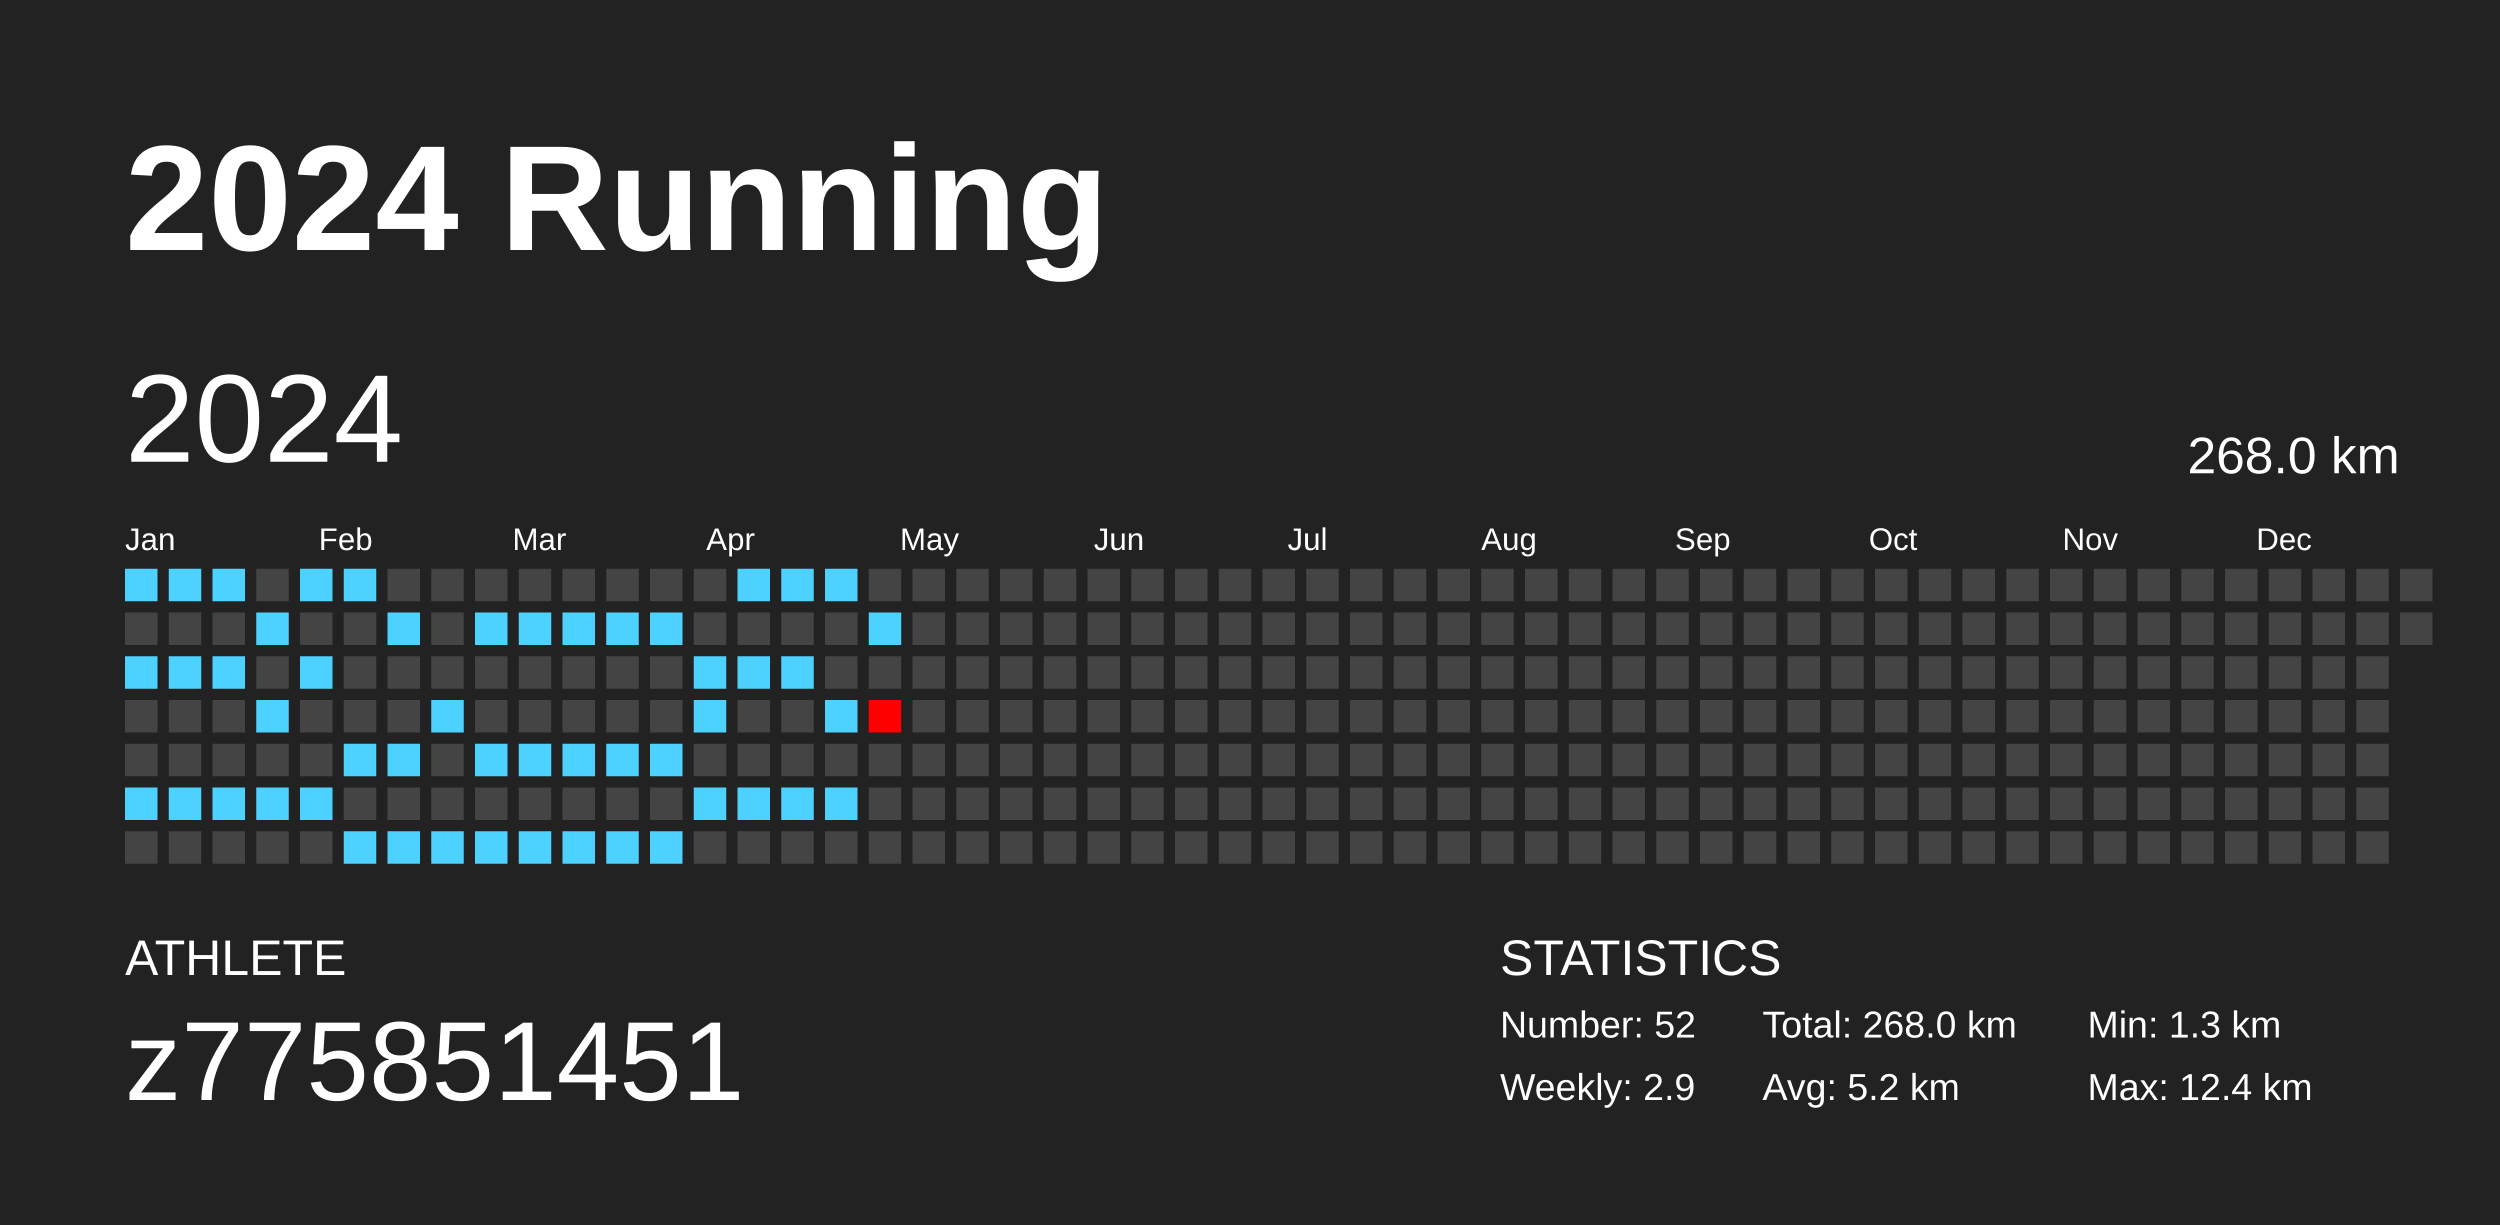
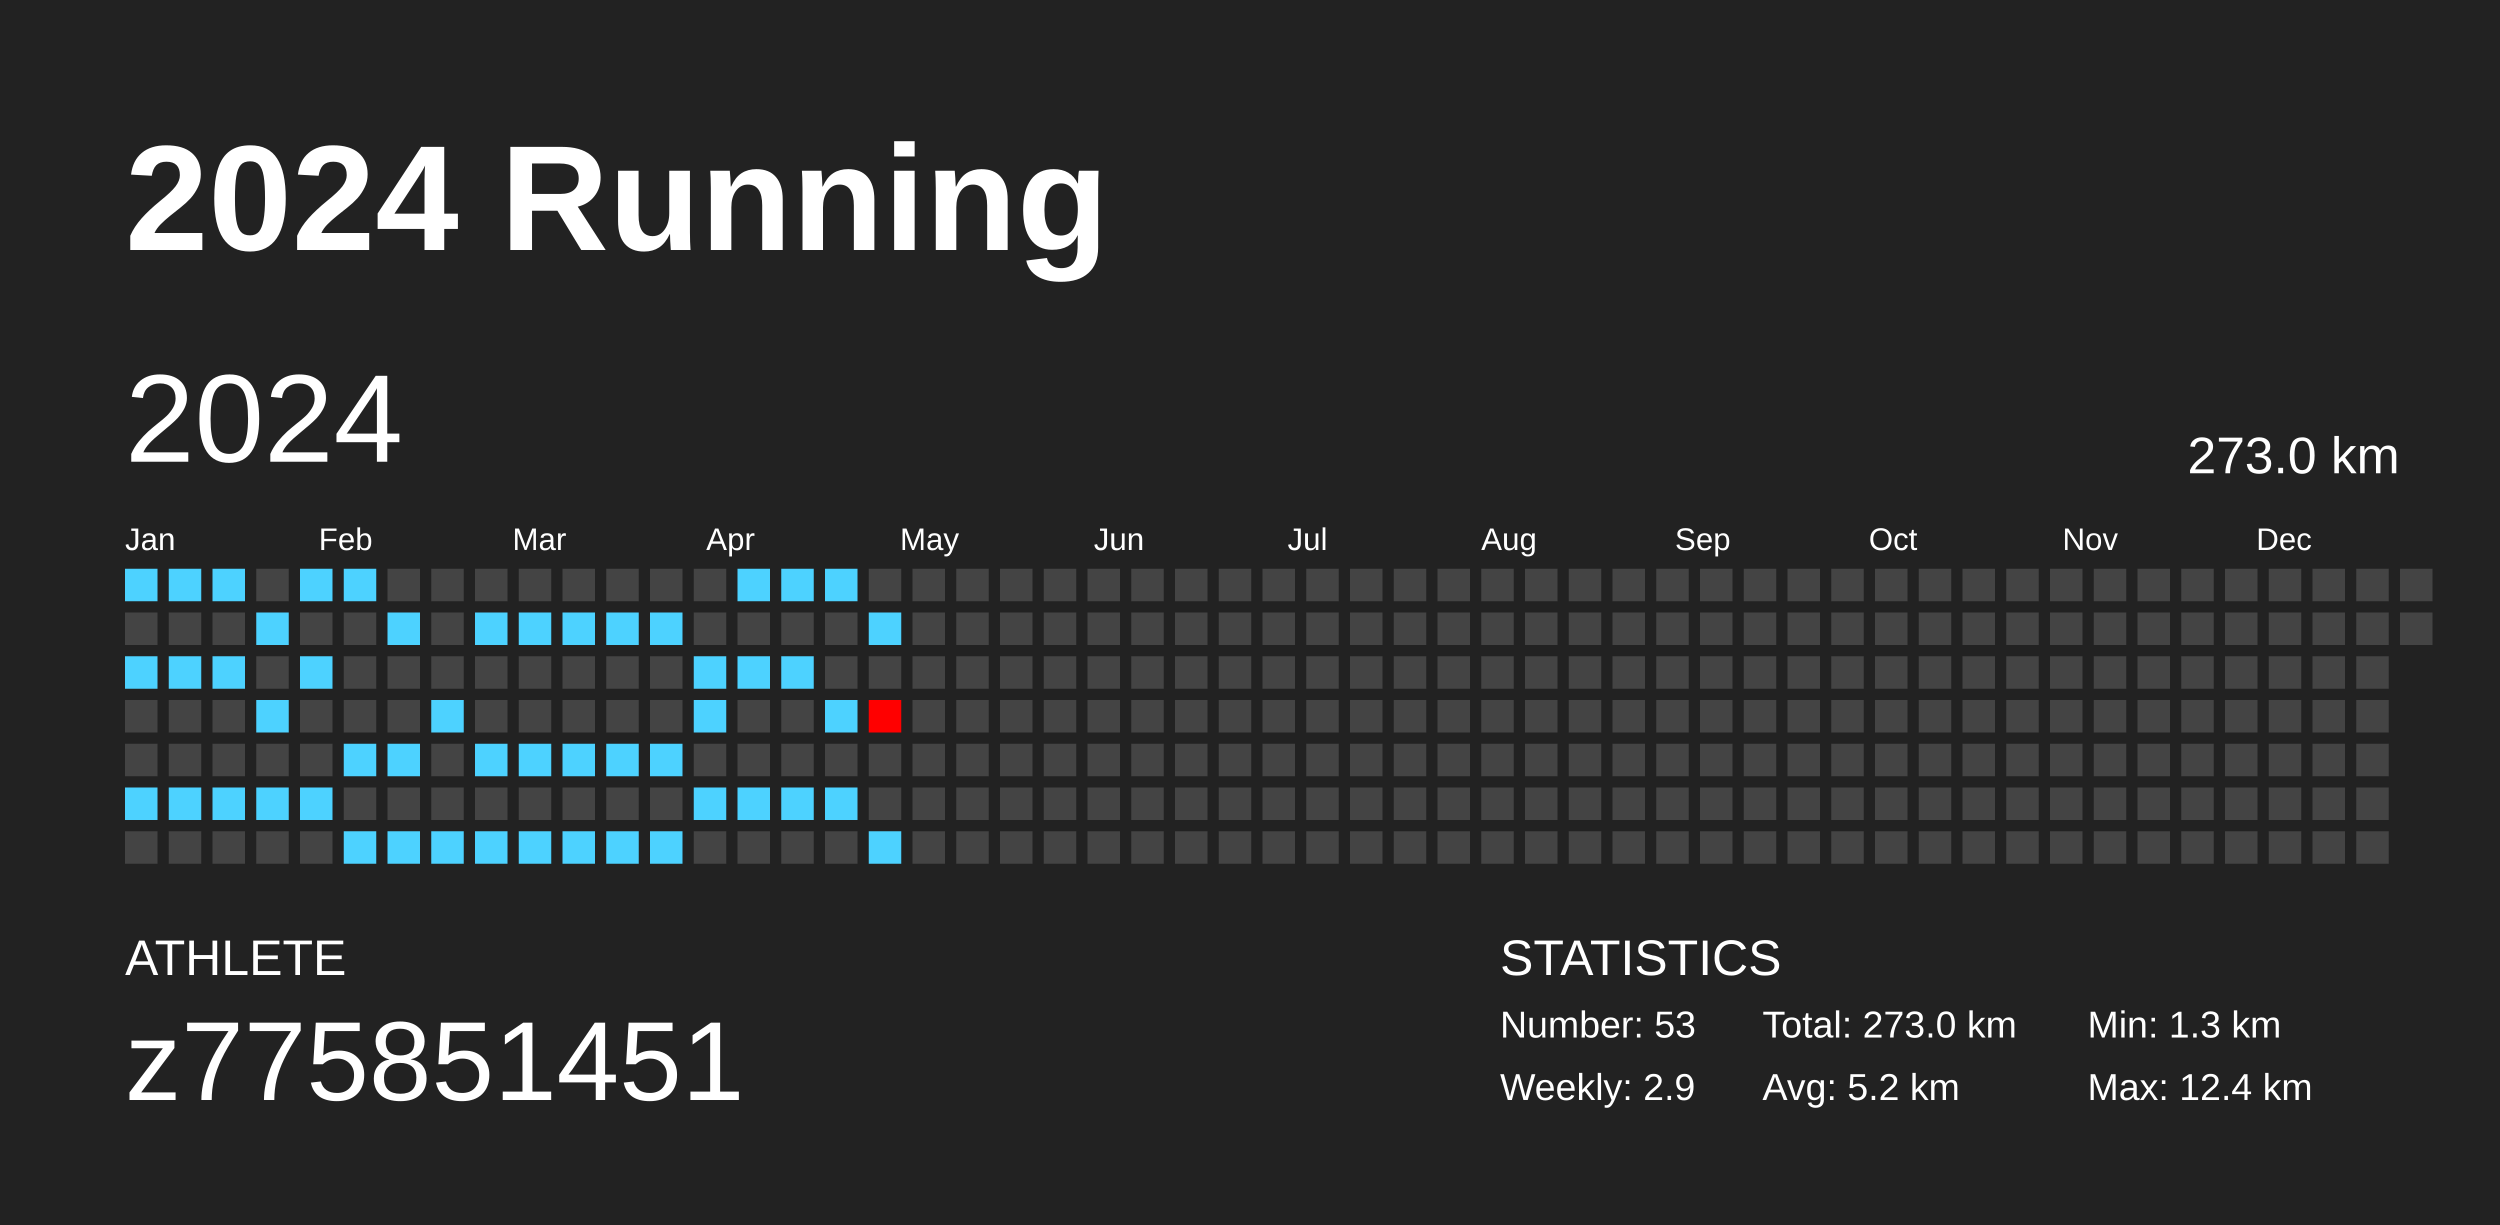
<svg xmlns="http://www.w3.org/2000/svg" baseProfile="full" height="98mm" version="1.1" viewBox="0,0,200,98" width="200mm">
  <defs />
  <rect fill="#222222" height="98" width="200" x="0" y="0" />
  <text fill="#FFFFFF" style="font-size:12px; font-family:Arial; font-weight:bold;" x="10" y="20">2024 Running</text>
  <text fill="#FFFFFF" style="font-size:4px; font-family:Arial" x="10" y="78">ATHLETE</text>
  <text fill="#FFFFFF" style="font-size:9px; font-family:Arial" x="10" y="88">z775851451</text>
  <text fill="#FFFFFF" style="font-size:4px; font-family:Arial" x="120" y="78">STATISTICS</text>
-   <text fill="#FFFFFF" style="font-size:3px; font-family:Arial" x="120" y="83">Number: 52</text>
+   <text fill="#FFFFFF" style="font-size:3px; font-family:Arial" x="120" y="83">Number: 53</text>
  <text fill="#FFFFFF" style="font-size:3px; font-family:Arial" x="120" y="88">Weekly: 2.9</text>
-   <text fill="#FFFFFF" style="font-size:3px; font-family:Arial" x="141" y="83">Total: 268.0 km</text>
+   <text fill="#FFFFFF" style="font-size:3px; font-family:Arial" x="141" y="83">Total: 273.0 km</text>
  <text fill="#FFFFFF" style="font-size:3px; font-family:Arial" x="141" y="88">Avg: 5.2 km</text>
  <text fill="#FFFFFF" style="font-size:3px; font-family:Arial" x="167" y="83">Min: 1.3 km</text>
  <text fill="#FFFFFF" style="font-size:3px; font-family:Arial" x="167" y="88">Max: 12.4 km</text>
  <text dominant-baseline="hanging" fill="#FFFFFF" style="font-size:10.0px; font-family:Arial;" x="10" y="30">2024</text>
-   <text dominant-baseline="hanging" fill="#FFFFFF" style="font-size:4.125px; font-family:Arial;" x="175" y="35">268.0 km</text>
+   <text dominant-baseline="hanging" fill="#FFFFFF" style="font-size:4.125px; font-family:Arial;" x="175" y="35">273.0 km</text>
  <text fill="#FFFFFF" style="font-size:2.5px; font-family:Arial" x="10.0" y="44">Jan</text>
  <text fill="#FFFFFF" style="font-size:2.5px; font-family:Arial" x="25.5" y="44">Feb</text>
  <text fill="#FFFFFF" style="font-size:2.5px; font-family:Arial" x="41.0" y="44">Mar</text>
  <text fill="#FFFFFF" style="font-size:2.5px; font-family:Arial" x="56.5" y="44">Apr</text>
  <text fill="#FFFFFF" style="font-size:2.5px; font-family:Arial" x="72.0" y="44">May</text>
  <text fill="#FFFFFF" style="font-size:2.5px; font-family:Arial" x="87.5" y="44">Jun</text>
  <text fill="#FFFFFF" style="font-size:2.5px; font-family:Arial" x="103.0" y="44">Jul</text>
  <text fill="#FFFFFF" style="font-size:2.5px; font-family:Arial" x="118.5" y="44">Aug</text>
  <text fill="#FFFFFF" style="font-size:2.5px; font-family:Arial" x="134.0" y="44">Sep</text>
  <text fill="#FFFFFF" style="font-size:2.5px; font-family:Arial" x="149.5" y="44">Oct</text>
  <text fill="#FFFFFF" style="font-size:2.5px; font-family:Arial" x="165.0" y="44">Nov</text>
  <text fill="#FFFFFF" style="font-size:2.5px; font-family:Arial" x="180.5" y="44">Dec</text>
  <rect fill="#4dd2ff" height="2.6" width="2.6" x="10.0" y="45.5" />
  <rect fill="#444444" height="2.6" width="2.6" x="10.0" y="49.0" />
  <rect fill="#4dd2ff" height="2.6" width="2.6" x="10.0" y="52.5" />
  <rect fill="#444444" height="2.6" width="2.6" x="10.0" y="56.0" />
  <rect fill="#444444" height="2.6" width="2.6" x="10.0" y="59.5" />
  <rect fill="#4dd2ff" height="2.6" width="2.6" x="10.0" y="63.0" />
  <rect fill="#444444" height="2.6" width="2.6" x="10.0" y="66.5" />
  <rect fill="#4dd2ff" height="2.6" width="2.6" x="13.5" y="45.5" />
  <rect fill="#444444" height="2.6" width="2.6" x="13.5" y="49.0" />
  <rect fill="#4dd2ff" height="2.6" width="2.6" x="13.5" y="52.5" />
  <rect fill="#444444" height="2.6" width="2.6" x="13.5" y="56.0" />
  <rect fill="#444444" height="2.6" width="2.6" x="13.5" y="59.5" />
  <rect fill="#4dd2ff" height="2.6" width="2.6" x="13.5" y="63.0" />
  <rect fill="#444444" height="2.6" width="2.6" x="13.5" y="66.5" />
  <rect fill="#4dd2ff" height="2.6" width="2.6" x="17.0" y="45.5" />
  <rect fill="#444444" height="2.6" width="2.6" x="17.0" y="49.0" />
  <rect fill="#4dd2ff" height="2.6" width="2.6" x="17.0" y="52.5" />
  <rect fill="#444444" height="2.6" width="2.6" x="17.0" y="56.0" />
  <rect fill="#444444" height="2.6" width="2.6" x="17.0" y="59.5" />
  <rect fill="#4dd2ff" height="2.6" width="2.6" x="17.0" y="63.0" />
  <rect fill="#444444" height="2.6" width="2.6" x="17.0" y="66.5" />
  <rect fill="#444444" height="2.6" width="2.6" x="20.5" y="45.5" />
  <rect fill="#4dd2ff" height="2.6" width="2.6" x="20.5" y="49.0" />
  <rect fill="#444444" height="2.6" width="2.6" x="20.5" y="52.5" />
  <rect fill="#4dd2ff" height="2.6" width="2.6" x="20.5" y="56.0" />
  <rect fill="#444444" height="2.6" width="2.6" x="20.5" y="59.5" />
  <rect fill="#4dd2ff" height="2.6" width="2.6" x="20.5" y="63.0" />
  <rect fill="#444444" height="2.6" width="2.6" x="20.5" y="66.5" />
  <rect fill="#4dd2ff" height="2.6" width="2.6" x="24.0" y="45.5" />
  <rect fill="#444444" height="2.6" width="2.6" x="24.0" y="49.0" />
  <rect fill="#4dd2ff" height="2.6" width="2.6" x="24.0" y="52.5" />
  <rect fill="#444444" height="2.6" width="2.6" x="24.0" y="56.0" />
  <rect fill="#444444" height="2.6" width="2.6" x="24.0" y="59.5" />
  <rect fill="#4dd2ff" height="2.6" width="2.6" x="24.0" y="63.0" />
  <rect fill="#444444" height="2.6" width="2.6" x="24.0" y="66.5" />
  <rect fill="#4dd2ff" height="2.6" width="2.6" x="27.5" y="45.5" />
  <rect fill="#444444" height="2.6" width="2.6" x="27.5" y="49.0" />
  <rect fill="#444444" height="2.6" width="2.6" x="27.5" y="52.5" />
  <rect fill="#444444" height="2.6" width="2.6" x="27.5" y="56.0" />
  <rect fill="#4dd2ff" height="2.6" width="2.6" x="27.5" y="59.5" />
  <rect fill="#444444" height="2.6" width="2.6" x="27.5" y="63.0" />
  <rect fill="#4dd2ff" height="2.6" width="2.6" x="27.5" y="66.5" />
  <rect fill="#444444" height="2.6" width="2.6" x="31.0" y="45.5" />
  <rect fill="#4dd2ff" height="2.6" width="2.6" x="31.0" y="49.0" />
  <rect fill="#444444" height="2.6" width="2.6" x="31.0" y="52.5" />
  <rect fill="#444444" height="2.6" width="2.6" x="31.0" y="56.0" />
  <rect fill="#4dd2ff" height="2.6" width="2.6" x="31.0" y="59.5" />
  <rect fill="#444444" height="2.6" width="2.6" x="31.0" y="63.0" />
  <rect fill="#4dd2ff" height="2.6" width="2.6" x="31.0" y="66.5" />
  <rect fill="#444444" height="2.6" width="2.6" x="34.5" y="45.5" />
  <rect fill="#444444" height="2.6" width="2.6" x="34.5" y="49.0" />
  <rect fill="#444444" height="2.6" width="2.6" x="34.5" y="52.5" />
  <rect fill="#4dd2ff" height="2.6" width="2.6" x="34.5" y="56.0" />
  <rect fill="#444444" height="2.6" width="2.6" x="34.5" y="59.5" />
  <rect fill="#444444" height="2.6" width="2.6" x="34.5" y="63.0" />
  <rect fill="#4dd2ff" height="2.6" width="2.6" x="34.5" y="66.5" />
  <rect fill="#444444" height="2.6" width="2.6" x="38.0" y="45.5" />
  <rect fill="#4dd2ff" height="2.6" width="2.6" x="38.0" y="49.0" />
  <rect fill="#444444" height="2.6" width="2.6" x="38.0" y="52.5" />
  <rect fill="#444444" height="2.6" width="2.6" x="38.0" y="56.0" />
  <rect fill="#4dd2ff" height="2.6" width="2.6" x="38.0" y="59.5" />
  <rect fill="#444444" height="2.6" width="2.6" x="38.0" y="63.0" />
  <rect fill="#4dd2ff" height="2.6" width="2.6" x="38.0" y="66.5" />
  <rect fill="#444444" height="2.6" width="2.6" x="41.5" y="45.5" />
  <rect fill="#4dd2ff" height="2.6" width="2.6" x="41.5" y="49.0" />
  <rect fill="#444444" height="2.6" width="2.6" x="41.5" y="52.5" />
  <rect fill="#444444" height="2.6" width="2.6" x="41.5" y="56.0" />
  <rect fill="#4dd2ff" height="2.6" width="2.6" x="41.5" y="59.5" />
  <rect fill="#444444" height="2.6" width="2.6" x="41.5" y="63.0" />
  <rect fill="#4dd2ff" height="2.6" width="2.6" x="41.5" y="66.5" />
  <rect fill="#444444" height="2.6" width="2.6" x="45.0" y="45.5" />
  <rect fill="#4dd2ff" height="2.6" width="2.6" x="45.0" y="49.0" />
  <rect fill="#444444" height="2.6" width="2.6" x="45.0" y="52.5" />
  <rect fill="#444444" height="2.6" width="2.6" x="45.0" y="56.0" />
  <rect fill="#4dd2ff" height="2.6" width="2.6" x="45.0" y="59.5" />
  <rect fill="#444444" height="2.6" width="2.6" x="45.0" y="63.0" />
  <rect fill="#4dd2ff" height="2.6" width="2.6" x="45.0" y="66.5" />
  <rect fill="#444444" height="2.6" width="2.6" x="48.5" y="45.5" />
  <rect fill="#4dd2ff" height="2.6" width="2.6" x="48.5" y="49.0" />
  <rect fill="#444444" height="2.6" width="2.6" x="48.5" y="52.5" />
  <rect fill="#444444" height="2.6" width="2.6" x="48.5" y="56.0" />
  <rect fill="#4dd2ff" height="2.6" width="2.6" x="48.5" y="59.5" />
  <rect fill="#444444" height="2.6" width="2.6" x="48.5" y="63.0" />
  <rect fill="#4dd2ff" height="2.6" width="2.6" x="48.5" y="66.5" />
  <rect fill="#444444" height="2.6" width="2.6" x="52.0" y="45.5" />
  <rect fill="#4dd2ff" height="2.6" width="2.6" x="52.0" y="49.0" />
  <rect fill="#444444" height="2.6" width="2.6" x="52.0" y="52.5" />
  <rect fill="#444444" height="2.6" width="2.6" x="52.0" y="56.0" />
  <rect fill="#4dd2ff" height="2.6" width="2.6" x="52.0" y="59.5" />
  <rect fill="#444444" height="2.6" width="2.6" x="52.0" y="63.0" />
  <rect fill="#4dd2ff" height="2.6" width="2.6" x="52.0" y="66.5" />
  <rect fill="#444444" height="2.6" width="2.6" x="55.5" y="45.5" />
  <rect fill="#444444" height="2.6" width="2.6" x="55.5" y="49.0" />
  <rect fill="#4dd2ff" height="2.6" width="2.6" x="55.5" y="52.5" />
  <rect fill="#4dd2ff" height="2.6" width="2.6" x="55.5" y="56.0" />
  <rect fill="#444444" height="2.6" width="2.6" x="55.5" y="59.5" />
  <rect fill="#4dd2ff" height="2.6" width="2.6" x="55.5" y="63.0" />
  <rect fill="#444444" height="2.6" width="2.6" x="55.5" y="66.5" />
  <rect fill="#4dd2ff" height="2.6" width="2.6" x="59.0" y="45.5" />
  <rect fill="#444444" height="2.6" width="2.6" x="59.0" y="49.0" />
  <rect fill="#4dd2ff" height="2.6" width="2.6" x="59.0" y="52.5" />
  <rect fill="#444444" height="2.6" width="2.6" x="59.0" y="56.0" />
  <rect fill="#444444" height="2.6" width="2.6" x="59.0" y="59.5" />
  <rect fill="#4dd2ff" height="2.6" width="2.6" x="59.0" y="63.0" />
  <rect fill="#444444" height="2.6" width="2.6" x="59.0" y="66.5" />
  <rect fill="#4dd2ff" height="2.6" width="2.6" x="62.5" y="45.5" />
  <rect fill="#444444" height="2.6" width="2.6" x="62.5" y="49.0" />
  <rect fill="#4dd2ff" height="2.6" width="2.6" x="62.5" y="52.5" />
  <rect fill="#444444" height="2.6" width="2.6" x="62.5" y="56.0" />
  <rect fill="#444444" height="2.6" width="2.6" x="62.5" y="59.5" />
  <rect fill="#4dd2ff" height="2.6" width="2.6" x="62.5" y="63.0" />
  <rect fill="#444444" height="2.6" width="2.6" x="62.5" y="66.5" />
  <rect fill="#4dd2ff" height="2.6" width="2.6" x="66.0" y="45.5" />
  <rect fill="#444444" height="2.6" width="2.6" x="66.0" y="49.0" />
  <rect fill="#444444" height="2.6" width="2.6" x="66.0" y="52.5" />
  <rect fill="#4dd2ff" height="2.6" width="2.6" x="66.0" y="56.0" />
  <rect fill="#444444" height="2.6" width="2.6" x="66.0" y="59.5" />
  <rect fill="#4dd2ff" height="2.6" width="2.6" x="66.0" y="63.0" />
  <rect fill="#444444" height="2.6" width="2.6" x="66.0" y="66.5" />
  <rect fill="#444444" height="2.6" width="2.6" x="69.5" y="45.5" />
  <rect fill="#4dd2ff" height="2.6" width="2.6" x="69.5" y="49.0" />
  <rect fill="#444444" height="2.6" width="2.6" x="69.5" y="52.5" />
  <rect fill="#ff0000" height="2.6" width="2.6" x="69.5" y="56.0" />
  <rect fill="#444444" height="2.6" width="2.6" x="69.5" y="59.5" />
  <rect fill="#444444" height="2.6" width="2.6" x="69.5" y="63.0" />
-   <rect fill="#444444" height="2.6" width="2.6" x="69.5" y="66.5" />
+   <rect fill="#4dd2ff" height="2.6" width="2.6" x="69.5" y="66.5" />
  <rect fill="#444444" height="2.6" width="2.6" x="73.0" y="45.5" />
  <rect fill="#444444" height="2.6" width="2.6" x="73.0" y="49.0" />
  <rect fill="#444444" height="2.6" width="2.6" x="73.0" y="52.5" />
  <rect fill="#444444" height="2.6" width="2.6" x="73.0" y="56.0" />
  <rect fill="#444444" height="2.6" width="2.6" x="73.0" y="59.5" />
  <rect fill="#444444" height="2.6" width="2.6" x="73.0" y="63.0" />
  <rect fill="#444444" height="2.6" width="2.6" x="73.0" y="66.5" />
  <rect fill="#444444" height="2.6" width="2.6" x="76.5" y="45.5" />
  <rect fill="#444444" height="2.6" width="2.6" x="76.5" y="49.0" />
  <rect fill="#444444" height="2.6" width="2.6" x="76.5" y="52.5" />
  <rect fill="#444444" height="2.6" width="2.6" x="76.5" y="56.0" />
  <rect fill="#444444" height="2.6" width="2.6" x="76.5" y="59.5" />
  <rect fill="#444444" height="2.6" width="2.6" x="76.5" y="63.0" />
  <rect fill="#444444" height="2.6" width="2.6" x="76.5" y="66.5" />
  <rect fill="#444444" height="2.6" width="2.6" x="80.0" y="45.5" />
  <rect fill="#444444" height="2.6" width="2.6" x="80.0" y="49.0" />
  <rect fill="#444444" height="2.6" width="2.6" x="80.0" y="52.5" />
  <rect fill="#444444" height="2.6" width="2.6" x="80.0" y="56.0" />
  <rect fill="#444444" height="2.6" width="2.6" x="80.0" y="59.5" />
  <rect fill="#444444" height="2.6" width="2.6" x="80.0" y="63.0" />
  <rect fill="#444444" height="2.6" width="2.6" x="80.0" y="66.5" />
  <rect fill="#444444" height="2.6" width="2.6" x="83.5" y="45.5" />
  <rect fill="#444444" height="2.6" width="2.6" x="83.5" y="49.0" />
  <rect fill="#444444" height="2.6" width="2.6" x="83.5" y="52.5" />
  <rect fill="#444444" height="2.6" width="2.6" x="83.5" y="56.0" />
  <rect fill="#444444" height="2.6" width="2.6" x="83.5" y="59.5" />
  <rect fill="#444444" height="2.6" width="2.6" x="83.5" y="63.0" />
  <rect fill="#444444" height="2.6" width="2.6" x="83.5" y="66.5" />
  <rect fill="#444444" height="2.6" width="2.6" x="87.0" y="45.5" />
  <rect fill="#444444" height="2.6" width="2.6" x="87.0" y="49.0" />
  <rect fill="#444444" height="2.6" width="2.6" x="87.0" y="52.5" />
  <rect fill="#444444" height="2.6" width="2.6" x="87.0" y="56.0" />
  <rect fill="#444444" height="2.6" width="2.6" x="87.0" y="59.5" />
  <rect fill="#444444" height="2.6" width="2.6" x="87.0" y="63.0" />
  <rect fill="#444444" height="2.6" width="2.6" x="87.0" y="66.5" />
  <rect fill="#444444" height="2.6" width="2.6" x="90.5" y="45.5" />
  <rect fill="#444444" height="2.6" width="2.6" x="90.5" y="49.0" />
  <rect fill="#444444" height="2.6" width="2.6" x="90.5" y="52.5" />
  <rect fill="#444444" height="2.6" width="2.6" x="90.5" y="56.0" />
  <rect fill="#444444" height="2.6" width="2.6" x="90.5" y="59.5" />
  <rect fill="#444444" height="2.6" width="2.6" x="90.5" y="63.0" />
  <rect fill="#444444" height="2.6" width="2.6" x="90.5" y="66.5" />
  <rect fill="#444444" height="2.6" width="2.6" x="94.0" y="45.5" />
  <rect fill="#444444" height="2.6" width="2.6" x="94.0" y="49.0" />
  <rect fill="#444444" height="2.6" width="2.6" x="94.0" y="52.5" />
  <rect fill="#444444" height="2.6" width="2.6" x="94.0" y="56.0" />
  <rect fill="#444444" height="2.6" width="2.6" x="94.0" y="59.5" />
  <rect fill="#444444" height="2.6" width="2.6" x="94.0" y="63.0" />
  <rect fill="#444444" height="2.6" width="2.6" x="94.0" y="66.5" />
  <rect fill="#444444" height="2.6" width="2.6" x="97.5" y="45.5" />
  <rect fill="#444444" height="2.6" width="2.6" x="97.5" y="49.0" />
  <rect fill="#444444" height="2.6" width="2.6" x="97.5" y="52.5" />
  <rect fill="#444444" height="2.6" width="2.6" x="97.5" y="56.0" />
  <rect fill="#444444" height="2.6" width="2.6" x="97.5" y="59.5" />
  <rect fill="#444444" height="2.6" width="2.6" x="97.5" y="63.0" />
  <rect fill="#444444" height="2.6" width="2.6" x="97.5" y="66.5" />
  <rect fill="#444444" height="2.6" width="2.6" x="101.0" y="45.5" />
  <rect fill="#444444" height="2.6" width="2.6" x="101.0" y="49.0" />
  <rect fill="#444444" height="2.6" width="2.6" x="101.0" y="52.5" />
  <rect fill="#444444" height="2.6" width="2.6" x="101.0" y="56.0" />
  <rect fill="#444444" height="2.6" width="2.6" x="101.0" y="59.5" />
  <rect fill="#444444" height="2.6" width="2.6" x="101.0" y="63.0" />
  <rect fill="#444444" height="2.6" width="2.6" x="101.0" y="66.5" />
  <rect fill="#444444" height="2.6" width="2.6" x="104.5" y="45.5" />
  <rect fill="#444444" height="2.6" width="2.6" x="104.5" y="49.0" />
  <rect fill="#444444" height="2.6" width="2.6" x="104.5" y="52.5" />
  <rect fill="#444444" height="2.6" width="2.6" x="104.5" y="56.0" />
  <rect fill="#444444" height="2.6" width="2.6" x="104.5" y="59.5" />
  <rect fill="#444444" height="2.6" width="2.6" x="104.5" y="63.0" />
  <rect fill="#444444" height="2.6" width="2.6" x="104.5" y="66.5" />
  <rect fill="#444444" height="2.6" width="2.6" x="108.0" y="45.5" />
  <rect fill="#444444" height="2.6" width="2.6" x="108.0" y="49.0" />
  <rect fill="#444444" height="2.6" width="2.6" x="108.0" y="52.5" />
  <rect fill="#444444" height="2.6" width="2.6" x="108.0" y="56.0" />
  <rect fill="#444444" height="2.6" width="2.6" x="108.0" y="59.5" />
  <rect fill="#444444" height="2.6" width="2.6" x="108.0" y="63.0" />
  <rect fill="#444444" height="2.6" width="2.6" x="108.0" y="66.5" />
  <rect fill="#444444" height="2.6" width="2.6" x="111.5" y="45.5" />
  <rect fill="#444444" height="2.6" width="2.6" x="111.5" y="49.0" />
  <rect fill="#444444" height="2.6" width="2.6" x="111.5" y="52.5" />
  <rect fill="#444444" height="2.6" width="2.6" x="111.5" y="56.0" />
  <rect fill="#444444" height="2.6" width="2.6" x="111.5" y="59.5" />
  <rect fill="#444444" height="2.6" width="2.6" x="111.5" y="63.0" />
  <rect fill="#444444" height="2.6" width="2.6" x="111.5" y="66.5" />
  <rect fill="#444444" height="2.6" width="2.6" x="115.0" y="45.5" />
  <rect fill="#444444" height="2.6" width="2.6" x="115.0" y="49.0" />
  <rect fill="#444444" height="2.6" width="2.6" x="115.0" y="52.5" />
  <rect fill="#444444" height="2.6" width="2.6" x="115.0" y="56.0" />
  <rect fill="#444444" height="2.6" width="2.6" x="115.0" y="59.5" />
  <rect fill="#444444" height="2.6" width="2.6" x="115.0" y="63.0" />
  <rect fill="#444444" height="2.6" width="2.6" x="115.0" y="66.5" />
  <rect fill="#444444" height="2.6" width="2.6" x="118.5" y="45.5" />
  <rect fill="#444444" height="2.6" width="2.6" x="118.5" y="49.0" />
  <rect fill="#444444" height="2.6" width="2.6" x="118.5" y="52.5" />
  <rect fill="#444444" height="2.6" width="2.6" x="118.5" y="56.0" />
  <rect fill="#444444" height="2.6" width="2.6" x="118.5" y="59.5" />
  <rect fill="#444444" height="2.6" width="2.6" x="118.5" y="63.0" />
  <rect fill="#444444" height="2.6" width="2.6" x="118.5" y="66.5" />
  <rect fill="#444444" height="2.6" width="2.6" x="122.0" y="45.5" />
  <rect fill="#444444" height="2.6" width="2.6" x="122.0" y="49.0" />
  <rect fill="#444444" height="2.6" width="2.6" x="122.0" y="52.5" />
  <rect fill="#444444" height="2.6" width="2.6" x="122.0" y="56.0" />
  <rect fill="#444444" height="2.6" width="2.6" x="122.0" y="59.5" />
  <rect fill="#444444" height="2.6" width="2.6" x="122.0" y="63.0" />
  <rect fill="#444444" height="2.6" width="2.6" x="122.0" y="66.5" />
  <rect fill="#444444" height="2.6" width="2.6" x="125.5" y="45.5" />
  <rect fill="#444444" height="2.6" width="2.6" x="125.5" y="49.0" />
  <rect fill="#444444" height="2.6" width="2.6" x="125.5" y="52.5" />
  <rect fill="#444444" height="2.6" width="2.6" x="125.5" y="56.0" />
  <rect fill="#444444" height="2.6" width="2.6" x="125.5" y="59.5" />
  <rect fill="#444444" height="2.6" width="2.6" x="125.5" y="63.0" />
  <rect fill="#444444" height="2.6" width="2.6" x="125.5" y="66.5" />
  <rect fill="#444444" height="2.6" width="2.6" x="129.0" y="45.5" />
  <rect fill="#444444" height="2.6" width="2.6" x="129.0" y="49.0" />
  <rect fill="#444444" height="2.6" width="2.6" x="129.0" y="52.5" />
  <rect fill="#444444" height="2.6" width="2.6" x="129.0" y="56.0" />
  <rect fill="#444444" height="2.6" width="2.6" x="129.0" y="59.5" />
  <rect fill="#444444" height="2.6" width="2.6" x="129.0" y="63.0" />
  <rect fill="#444444" height="2.6" width="2.6" x="129.0" y="66.5" />
  <rect fill="#444444" height="2.6" width="2.6" x="132.5" y="45.5" />
  <rect fill="#444444" height="2.6" width="2.6" x="132.5" y="49.0" />
  <rect fill="#444444" height="2.6" width="2.6" x="132.5" y="52.5" />
  <rect fill="#444444" height="2.6" width="2.6" x="132.5" y="56.0" />
  <rect fill="#444444" height="2.6" width="2.6" x="132.5" y="59.5" />
  <rect fill="#444444" height="2.6" width="2.6" x="132.5" y="63.0" />
  <rect fill="#444444" height="2.6" width="2.6" x="132.5" y="66.5" />
  <rect fill="#444444" height="2.6" width="2.6" x="136.0" y="45.5" />
  <rect fill="#444444" height="2.6" width="2.6" x="136.0" y="49.0" />
  <rect fill="#444444" height="2.6" width="2.6" x="136.0" y="52.5" />
  <rect fill="#444444" height="2.6" width="2.6" x="136.0" y="56.0" />
  <rect fill="#444444" height="2.6" width="2.6" x="136.0" y="59.5" />
  <rect fill="#444444" height="2.6" width="2.6" x="136.0" y="63.0" />
  <rect fill="#444444" height="2.6" width="2.6" x="136.0" y="66.5" />
  <rect fill="#444444" height="2.6" width="2.6" x="139.5" y="45.5" />
  <rect fill="#444444" height="2.6" width="2.6" x="139.5" y="49.0" />
  <rect fill="#444444" height="2.6" width="2.6" x="139.5" y="52.5" />
  <rect fill="#444444" height="2.6" width="2.6" x="139.5" y="56.0" />
  <rect fill="#444444" height="2.6" width="2.6" x="139.5" y="59.5" />
  <rect fill="#444444" height="2.6" width="2.6" x="139.5" y="63.0" />
  <rect fill="#444444" height="2.6" width="2.6" x="139.5" y="66.5" />
  <rect fill="#444444" height="2.6" width="2.6" x="143.0" y="45.5" />
  <rect fill="#444444" height="2.6" width="2.6" x="143.0" y="49.0" />
  <rect fill="#444444" height="2.6" width="2.6" x="143.0" y="52.5" />
  <rect fill="#444444" height="2.6" width="2.6" x="143.0" y="56.0" />
  <rect fill="#444444" height="2.6" width="2.6" x="143.0" y="59.5" />
  <rect fill="#444444" height="2.6" width="2.6" x="143.0" y="63.0" />
  <rect fill="#444444" height="2.6" width="2.6" x="143.0" y="66.5" />
  <rect fill="#444444" height="2.6" width="2.6" x="146.5" y="45.5" />
  <rect fill="#444444" height="2.6" width="2.6" x="146.5" y="49.0" />
  <rect fill="#444444" height="2.6" width="2.6" x="146.5" y="52.5" />
  <rect fill="#444444" height="2.6" width="2.6" x="146.5" y="56.0" />
  <rect fill="#444444" height="2.6" width="2.6" x="146.5" y="59.5" />
  <rect fill="#444444" height="2.6" width="2.6" x="146.5" y="63.0" />
  <rect fill="#444444" height="2.6" width="2.6" x="146.5" y="66.5" />
  <rect fill="#444444" height="2.6" width="2.6" x="150.0" y="45.5" />
  <rect fill="#444444" height="2.6" width="2.6" x="150.0" y="49.0" />
  <rect fill="#444444" height="2.6" width="2.6" x="150.0" y="52.5" />
  <rect fill="#444444" height="2.6" width="2.6" x="150.0" y="56.0" />
  <rect fill="#444444" height="2.6" width="2.6" x="150.0" y="59.5" />
  <rect fill="#444444" height="2.6" width="2.6" x="150.0" y="63.0" />
  <rect fill="#444444" height="2.6" width="2.6" x="150.0" y="66.5" />
  <rect fill="#444444" height="2.6" width="2.6" x="153.5" y="45.5" />
  <rect fill="#444444" height="2.6" width="2.6" x="153.5" y="49.0" />
  <rect fill="#444444" height="2.6" width="2.6" x="153.5" y="52.5" />
  <rect fill="#444444" height="2.6" width="2.6" x="153.5" y="56.0" />
  <rect fill="#444444" height="2.6" width="2.6" x="153.5" y="59.5" />
  <rect fill="#444444" height="2.6" width="2.6" x="153.5" y="63.0" />
  <rect fill="#444444" height="2.6" width="2.6" x="153.5" y="66.5" />
  <rect fill="#444444" height="2.6" width="2.6" x="157.0" y="45.5" />
  <rect fill="#444444" height="2.6" width="2.6" x="157.0" y="49.0" />
  <rect fill="#444444" height="2.6" width="2.6" x="157.0" y="52.5" />
  <rect fill="#444444" height="2.6" width="2.6" x="157.0" y="56.0" />
  <rect fill="#444444" height="2.6" width="2.6" x="157.0" y="59.5" />
  <rect fill="#444444" height="2.6" width="2.6" x="157.0" y="63.0" />
  <rect fill="#444444" height="2.6" width="2.6" x="157.0" y="66.5" />
  <rect fill="#444444" height="2.6" width="2.6" x="160.5" y="45.5" />
  <rect fill="#444444" height="2.6" width="2.6" x="160.5" y="49.0" />
  <rect fill="#444444" height="2.6" width="2.6" x="160.5" y="52.5" />
  <rect fill="#444444" height="2.6" width="2.6" x="160.5" y="56.0" />
  <rect fill="#444444" height="2.6" width="2.6" x="160.5" y="59.5" />
  <rect fill="#444444" height="2.6" width="2.6" x="160.5" y="63.0" />
  <rect fill="#444444" height="2.6" width="2.6" x="160.5" y="66.5" />
  <rect fill="#444444" height="2.6" width="2.6" x="164.0" y="45.5" />
  <rect fill="#444444" height="2.6" width="2.6" x="164.0" y="49.0" />
  <rect fill="#444444" height="2.6" width="2.6" x="164.0" y="52.5" />
  <rect fill="#444444" height="2.6" width="2.6" x="164.0" y="56.0" />
  <rect fill="#444444" height="2.6" width="2.6" x="164.0" y="59.5" />
  <rect fill="#444444" height="2.6" width="2.6" x="164.0" y="63.0" />
  <rect fill="#444444" height="2.6" width="2.6" x="164.0" y="66.5" />
  <rect fill="#444444" height="2.6" width="2.6" x="167.5" y="45.5" />
  <rect fill="#444444" height="2.6" width="2.6" x="167.5" y="49.0" />
  <rect fill="#444444" height="2.6" width="2.6" x="167.5" y="52.5" />
  <rect fill="#444444" height="2.6" width="2.6" x="167.5" y="56.0" />
  <rect fill="#444444" height="2.6" width="2.6" x="167.5" y="59.5" />
  <rect fill="#444444" height="2.6" width="2.6" x="167.5" y="63.0" />
  <rect fill="#444444" height="2.6" width="2.6" x="167.5" y="66.5" />
  <rect fill="#444444" height="2.6" width="2.6" x="171.0" y="45.5" />
  <rect fill="#444444" height="2.6" width="2.6" x="171.0" y="49.0" />
  <rect fill="#444444" height="2.6" width="2.6" x="171.0" y="52.5" />
  <rect fill="#444444" height="2.6" width="2.6" x="171.0" y="56.0" />
  <rect fill="#444444" height="2.6" width="2.6" x="171.0" y="59.5" />
  <rect fill="#444444" height="2.6" width="2.6" x="171.0" y="63.0" />
  <rect fill="#444444" height="2.6" width="2.6" x="171.0" y="66.5" />
  <rect fill="#444444" height="2.6" width="2.6" x="174.5" y="45.5" />
  <rect fill="#444444" height="2.6" width="2.6" x="174.5" y="49.0" />
  <rect fill="#444444" height="2.6" width="2.6" x="174.5" y="52.5" />
  <rect fill="#444444" height="2.6" width="2.6" x="174.5" y="56.0" />
  <rect fill="#444444" height="2.6" width="2.6" x="174.5" y="59.5" />
  <rect fill="#444444" height="2.6" width="2.6" x="174.5" y="63.0" />
  <rect fill="#444444" height="2.6" width="2.6" x="174.5" y="66.5" />
  <rect fill="#444444" height="2.6" width="2.6" x="178.0" y="45.5" />
  <rect fill="#444444" height="2.6" width="2.6" x="178.0" y="49.0" />
  <rect fill="#444444" height="2.6" width="2.6" x="178.0" y="52.5" />
  <rect fill="#444444" height="2.6" width="2.6" x="178.0" y="56.0" />
  <rect fill="#444444" height="2.6" width="2.6" x="178.0" y="59.5" />
  <rect fill="#444444" height="2.6" width="2.6" x="178.0" y="63.0" />
  <rect fill="#444444" height="2.6" width="2.6" x="178.0" y="66.5" />
  <rect fill="#444444" height="2.6" width="2.6" x="181.5" y="45.5" />
  <rect fill="#444444" height="2.6" width="2.6" x="181.5" y="49.0" />
  <rect fill="#444444" height="2.6" width="2.6" x="181.5" y="52.5" />
  <rect fill="#444444" height="2.6" width="2.6" x="181.5" y="56.0" />
  <rect fill="#444444" height="2.6" width="2.6" x="181.5" y="59.5" />
  <rect fill="#444444" height="2.6" width="2.6" x="181.5" y="63.0" />
  <rect fill="#444444" height="2.6" width="2.6" x="181.5" y="66.5" />
  <rect fill="#444444" height="2.6" width="2.6" x="185.0" y="45.5" />
  <rect fill="#444444" height="2.6" width="2.6" x="185.0" y="49.0" />
  <rect fill="#444444" height="2.6" width="2.6" x="185.0" y="52.5" />
  <rect fill="#444444" height="2.6" width="2.6" x="185.0" y="56.0" />
  <rect fill="#444444" height="2.6" width="2.6" x="185.0" y="59.5" />
  <rect fill="#444444" height="2.6" width="2.6" x="185.0" y="63.0" />
  <rect fill="#444444" height="2.6" width="2.6" x="185.0" y="66.5" />
  <rect fill="#444444" height="2.6" width="2.6" x="188.5" y="45.5" />
  <rect fill="#444444" height="2.6" width="2.6" x="188.5" y="49.0" />
  <rect fill="#444444" height="2.6" width="2.6" x="188.5" y="52.5" />
  <rect fill="#444444" height="2.6" width="2.6" x="188.5" y="56.0" />
  <rect fill="#444444" height="2.6" width="2.6" x="188.5" y="59.5" />
  <rect fill="#444444" height="2.6" width="2.6" x="188.5" y="63.0" />
  <rect fill="#444444" height="2.6" width="2.6" x="188.5" y="66.5" />
  <rect fill="#444444" height="2.6" width="2.6" x="192.0" y="45.5" />
  <rect fill="#444444" height="2.6" width="2.6" x="192.0" y="49.0" />
</svg>
